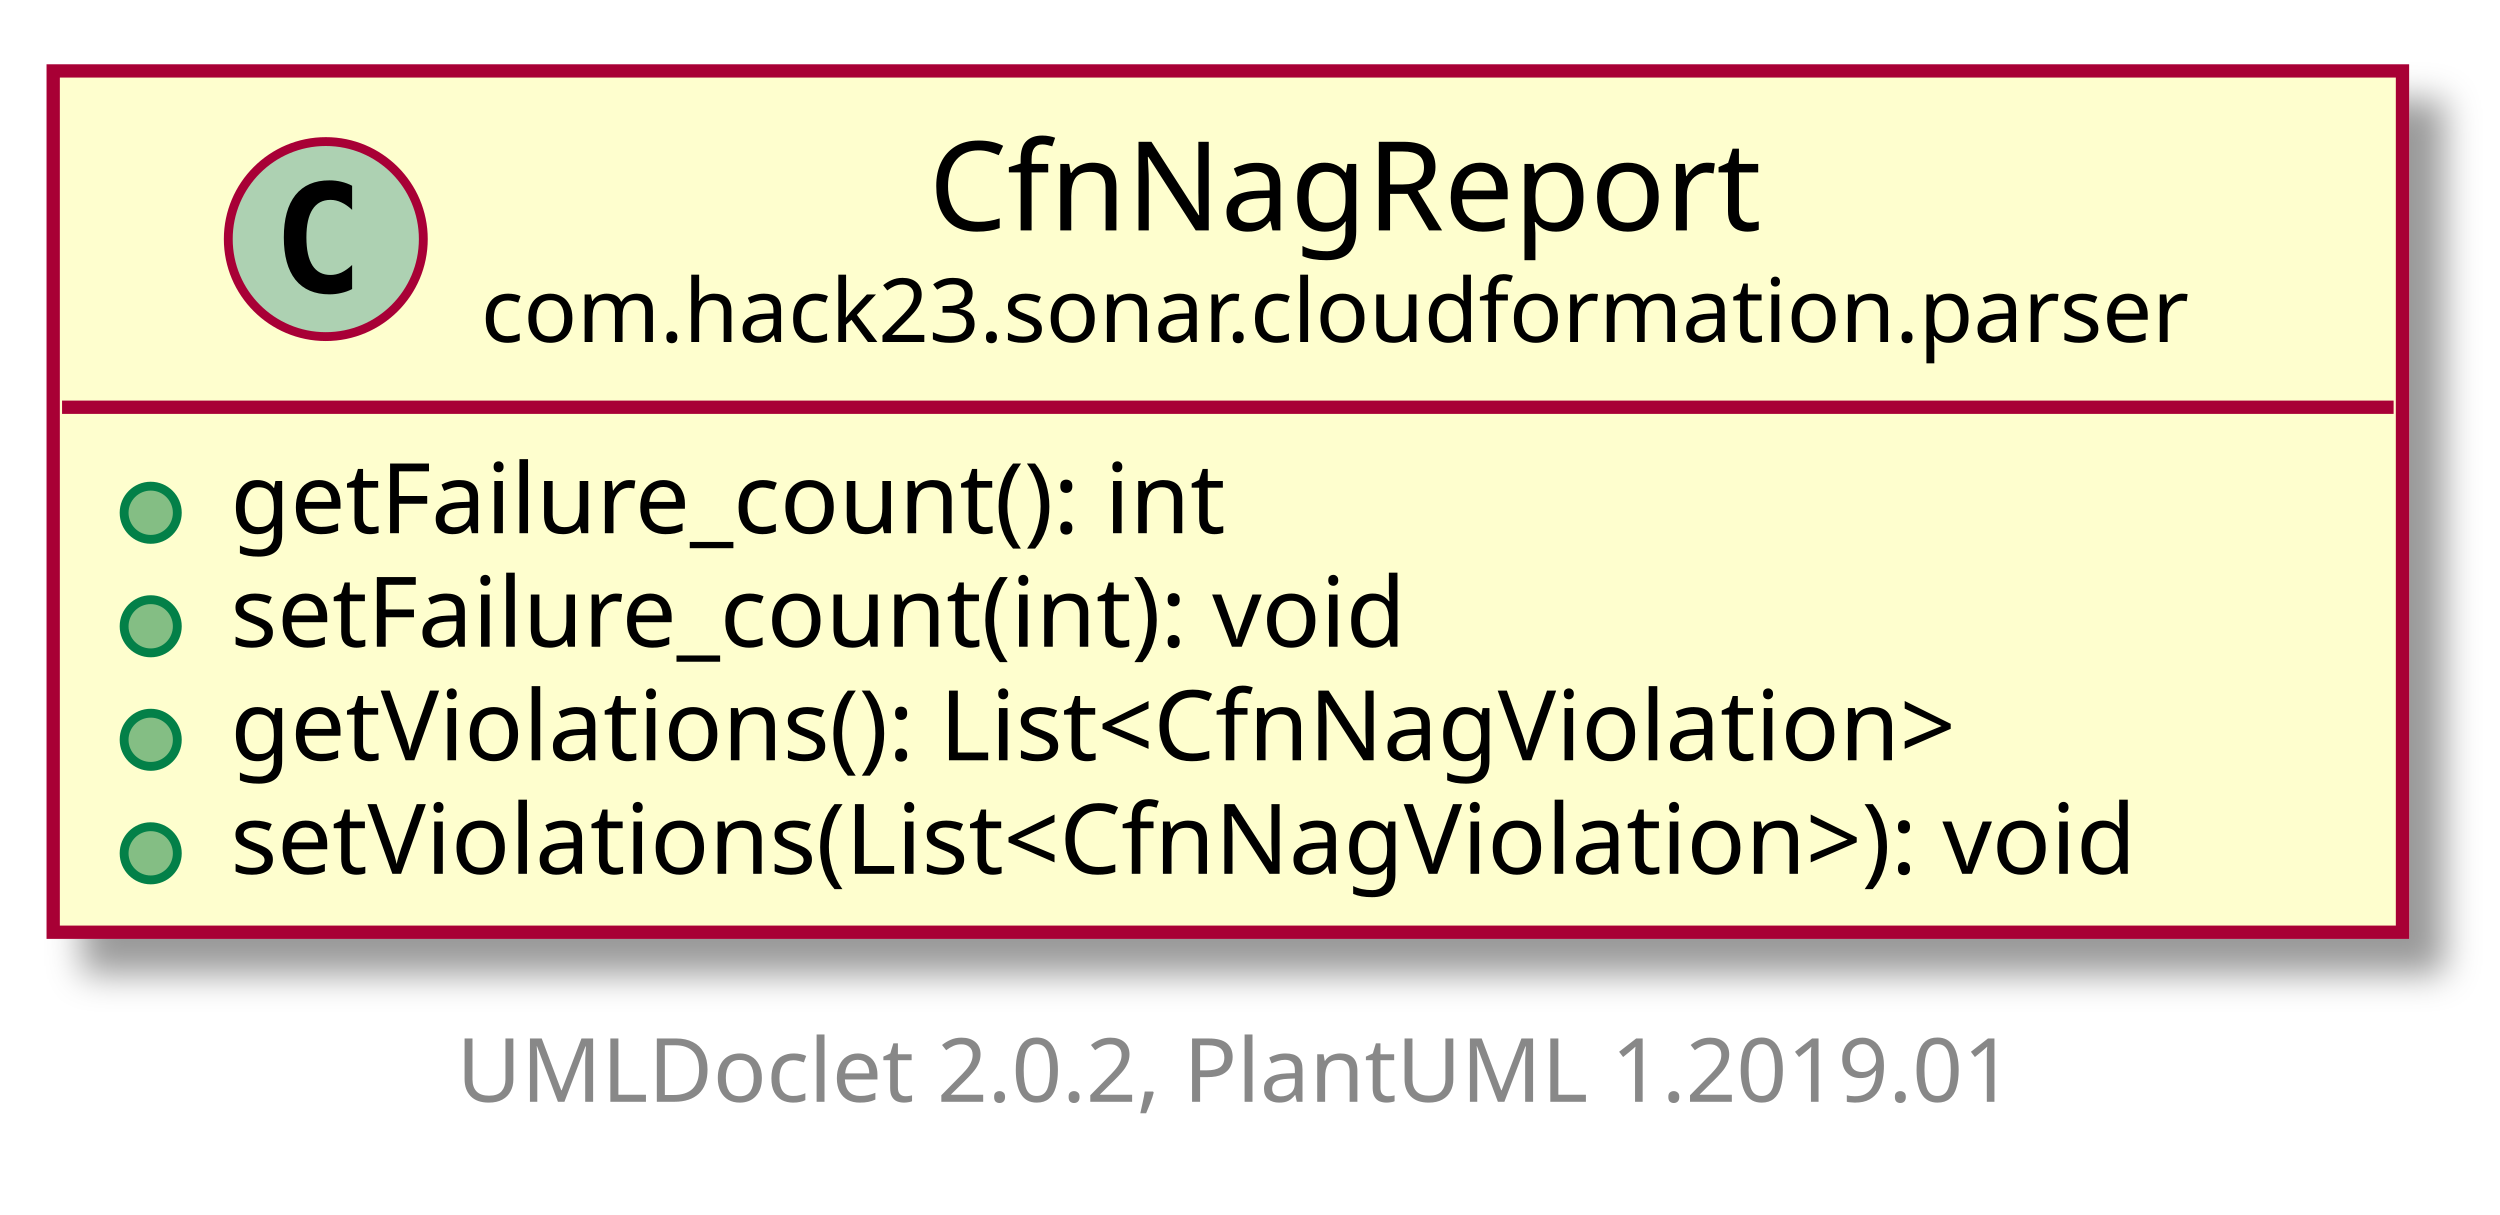
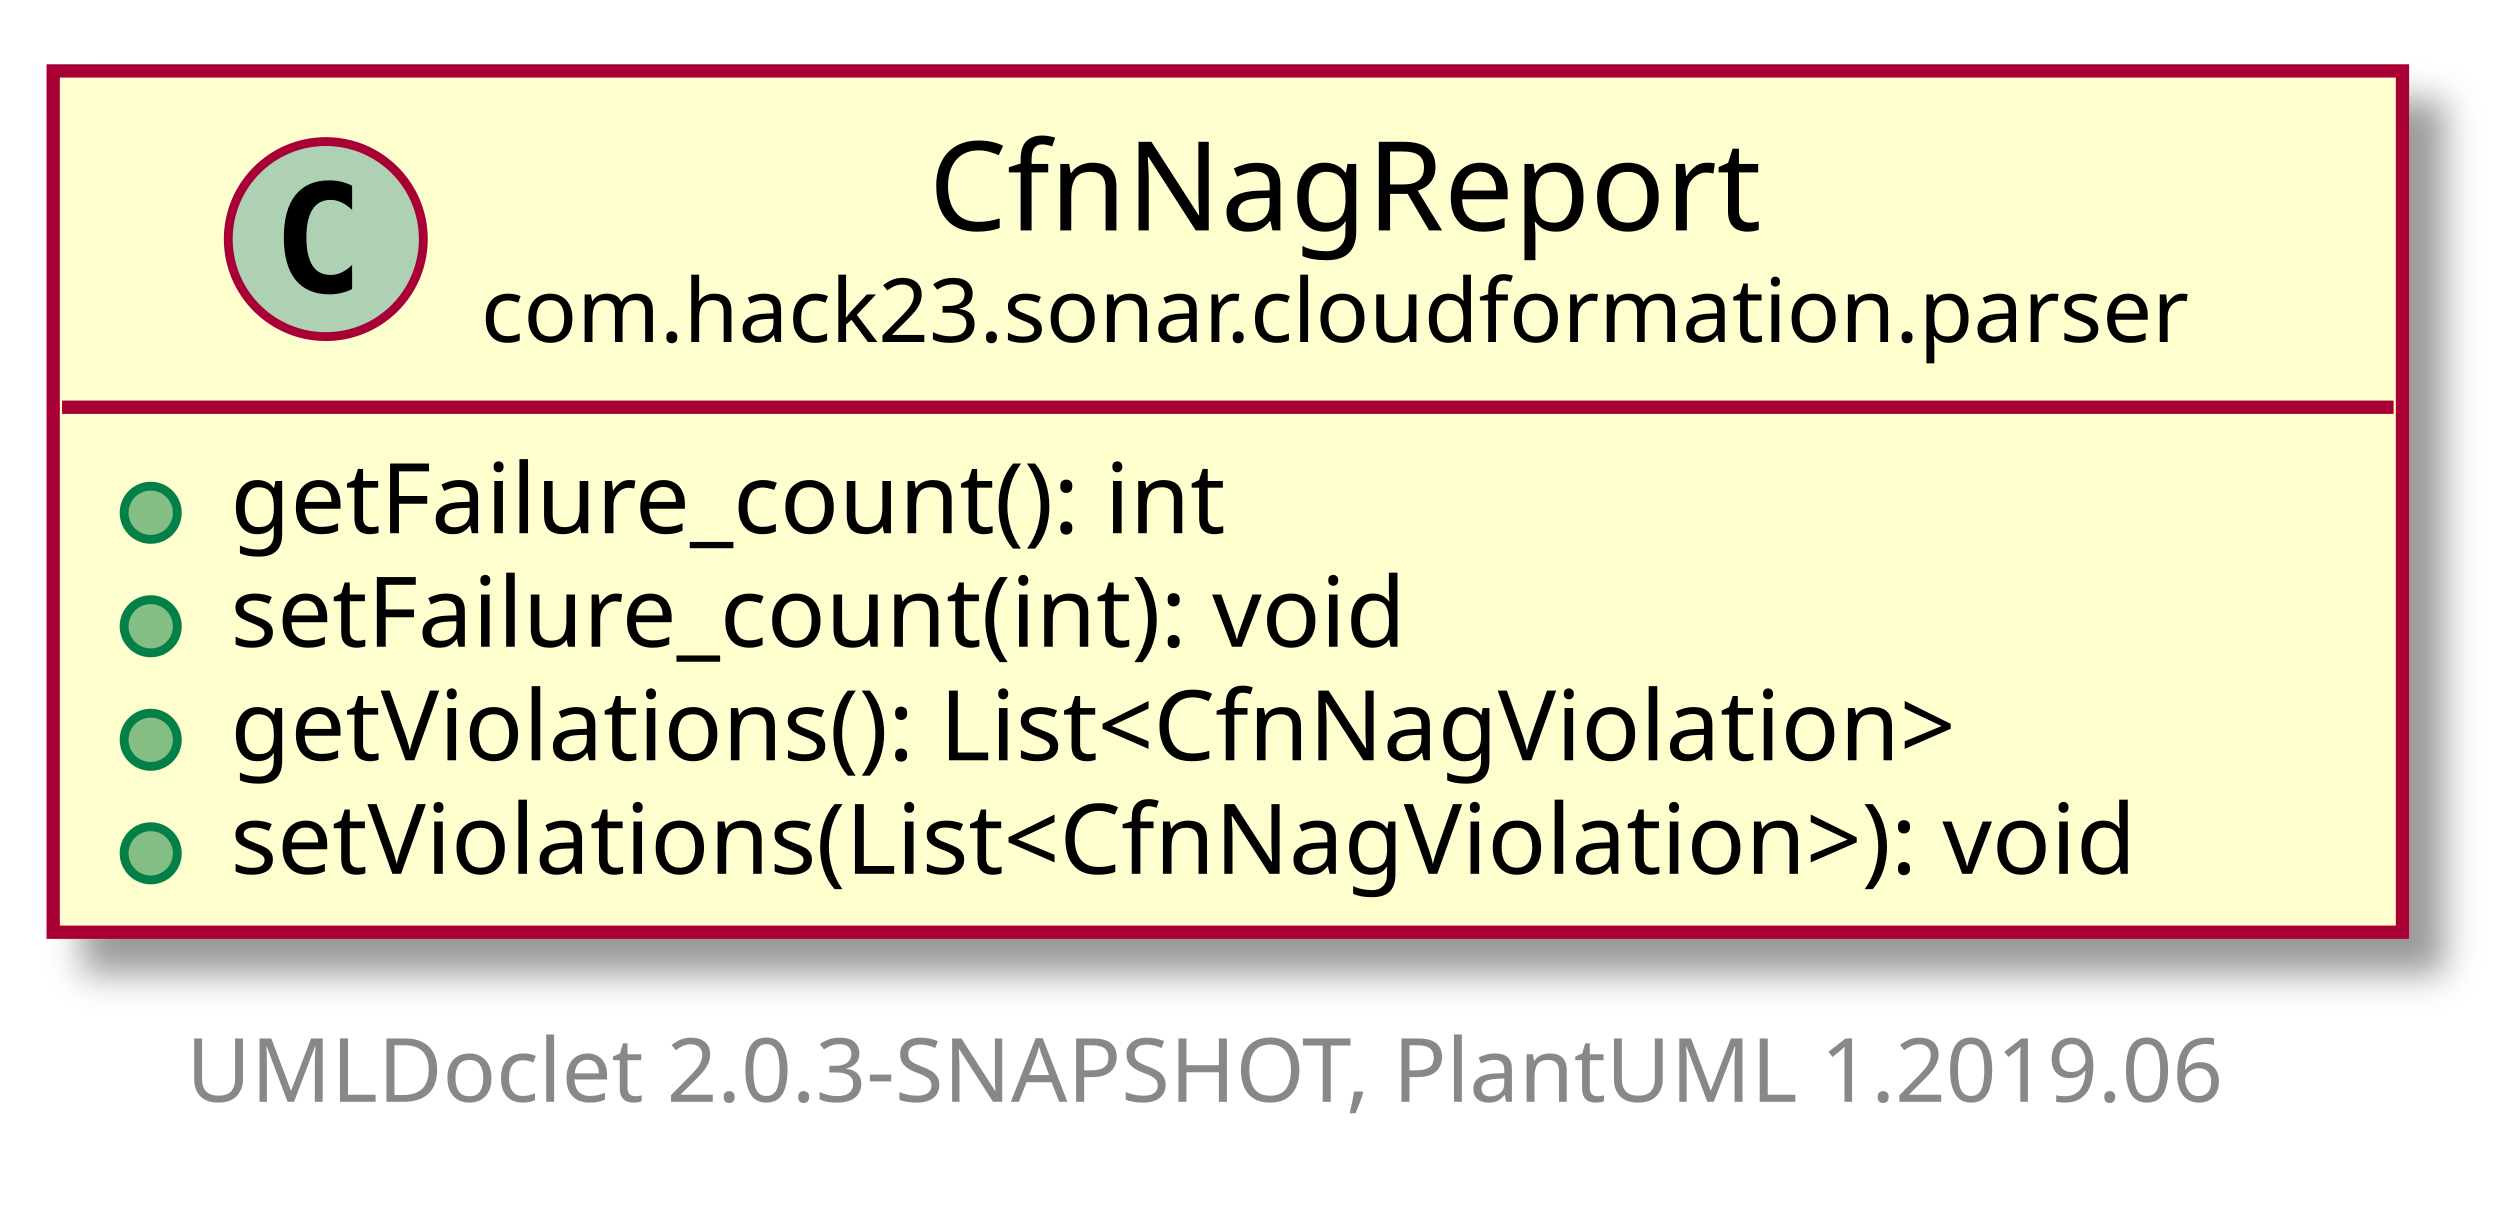
<svg xmlns="http://www.w3.org/2000/svg" xmlns:xlink="http://www.w3.org/1999/xlink" contentScriptType="application/ecmascript" contentStyleType="text/css" height="137px" preserveAspectRatio="none" style="width:282px;height:137px;" version="1.1" viewBox="0 0 282 137" width="282px" zoomAndPan="magnify">
  <defs>
-     <filter height="300%" id="f1mecvxg9yi38h" width="300%" x="-1" y="-1">
+     <filter height="300%" id="fg385o57ze2s6" width="300%" x="-1" y="-1">
      <feGaussianBlur result="blurOut" stdDeviation="2.0" />
      <feColorMatrix in="blurOut" result="blurOut2" type="matrix" values="0 0 0 0 0 0 0 0 0 0 0 0 0 0 0 0 0 0 .4 0" />
      <feOffset dx="4.0" dy="4.0" in="blurOut2" result="blurOut3" />
      <feBlend in="SourceGraphic" in2="blurOut3" mode="normal" />
    </filter>
  </defs>
  <g>
-     <a target="_top" xlink:actuate="onRequest" xlink:href="CfnNagReport.html" xlink:show="new" xlink:title="CfnNagReport.html" xlink:type="simple">
-       <rect fill="#FEFECE" filter="url(#f1mecvxg9yi38h)" height="97.156" id="com.hack23.sonar.cloudformation.parser.CfnNagReport" style="stroke: #A80036; stroke-width: 1.5;" width="265" x="6" y="8" />
+     <a href="CfnNagReport.html" target="_top" xlink:actuate="onRequest" xlink:show="new" xlink:title="CfnNagReport.html" xlink:type="simple">
+       <rect fill="#FEFECE" filter="url(#fg385o57ze2s6)" height="97.156" id="com.hack23.sonar.cloudformation.parser.CfnNagReport" style="stroke: #A80036; stroke-width: 1.5;" width="265" x="6" y="8" />
      <ellipse cx="36.75" cy="26.969" fill="#ADD1B2" rx="11" ry="11" style="stroke: #A80036; stroke-width: 1.0;" />
      <path d="M39.719,32.609 Q39.141,32.906 38.5,33.047 Q37.859,33.203 37.156,33.203 Q34.656,33.203 33.328,31.562 Q32.016,29.906 32.016,26.781 Q32.016,23.656 33.328,22 Q34.656,20.344 37.156,20.344 Q37.859,20.344 38.5,20.5 Q39.156,20.656 39.719,20.953 L39.719,23.672 Q39.094,23.094 38.5,22.828 Q37.906,22.547 37.281,22.547 Q35.938,22.547 35.25,23.625 Q34.562,24.688 34.562,26.781 Q34.562,28.875 35.25,29.953 Q35.938,31.016 37.281,31.016 Q37.906,31.016 38.5,30.75 Q39.094,30.469 39.719,29.891 L39.719,32.609 Z " />
      <text fill="#000000" font-family="sans-serif" font-size="14" lengthAdjust="spacingAndGlyphs" textLength="97" x="104.75" y="25.995">CfnNagReport</text>
      <text fill="#000000" font-family="sans-serif" font-size="10" lengthAdjust="spacingAndGlyphs" textLength="198" x="54.25" y="38.579">com.hack23.sonar.cloudformation.parser</text>
      <line style="stroke: #A80036; stroke-width: 1.5;" x1="7" x2="270" y1="45.938" y2="45.938" />
      <ellipse cx="17" cy="57.84" fill="#84BE84" rx="3" ry="3" style="stroke: #038048; stroke-width: 1.0;" />
      <text fill="#000000" font-family="sans-serif" font-size="11" lengthAdjust="spacingAndGlyphs" textLength="123" x="26" y="60.148">getFailure_count(): int</text>
      <ellipse cx="17" cy="70.644" fill="#84BE84" rx="3" ry="3" style="stroke: #038048; stroke-width: 1.0;" />
      <text fill="#000000" font-family="sans-serif" font-size="11" lengthAdjust="spacingAndGlyphs" textLength="146" x="26" y="72.953">setFailure_count(int): void</text>
      <ellipse cx="17" cy="83.449" fill="#84BE84" rx="3" ry="3" style="stroke: #038048; stroke-width: 1.0;" />
      <text fill="#000000" font-family="sans-serif" font-size="11" lengthAdjust="spacingAndGlyphs" textLength="216" x="26" y="85.757">getViolations(): List&lt;CfnNagViolation&gt;</text>
      <ellipse cx="17" cy="96.254" fill="#84BE84" rx="3" ry="3" style="stroke: #038048; stroke-width: 1.0;" />
      <text fill="#000000" font-family="sans-serif" font-size="11" lengthAdjust="spacingAndGlyphs" textLength="239" x="26" y="98.562">setViolations(List&lt;CfnNagViolation&gt;): void</text>
    </a>
-     <text fill="#888888" font-family="sans-serif" font-size="10" lengthAdjust="spacingAndGlyphs" textLength="186" x="51.5" y="124.282">UMLDoclet 2.0.2, PlantUML 1.2019.01</text>
+     <text fill="#888888" font-family="sans-serif" font-size="10" lengthAdjust="spacingAndGlyphs" textLength="247" x="21" y="124.282">UMLDoclet 2.0.3-SNAPSHOT, PlantUML 1.2019.06</text>
  </g>
</svg>
